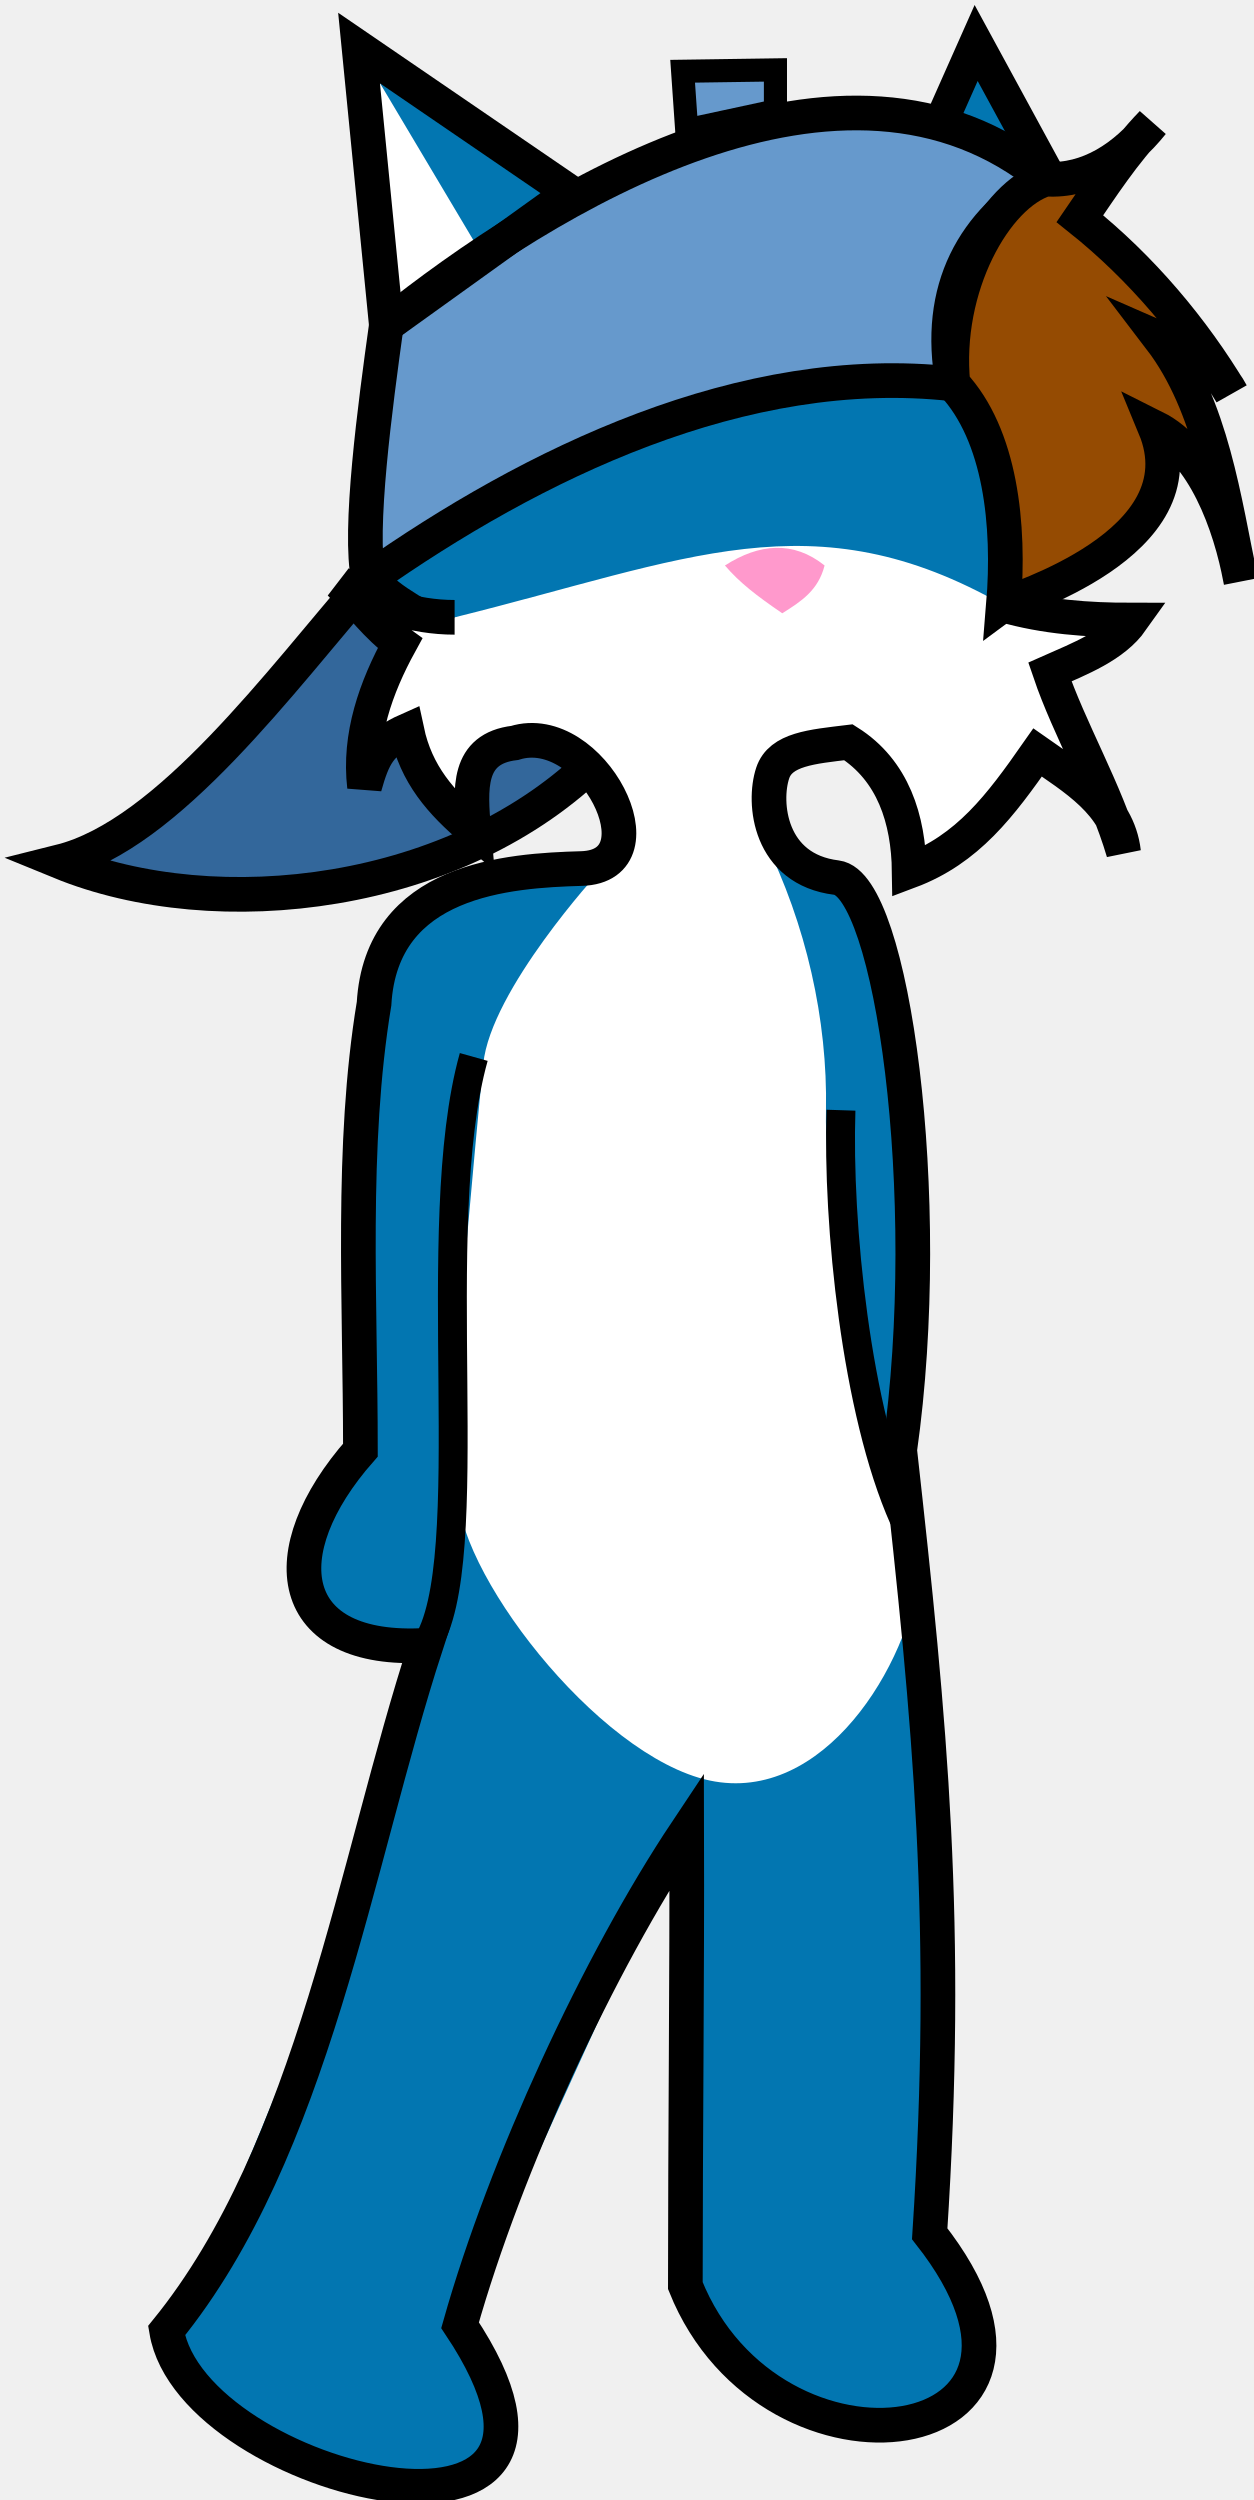
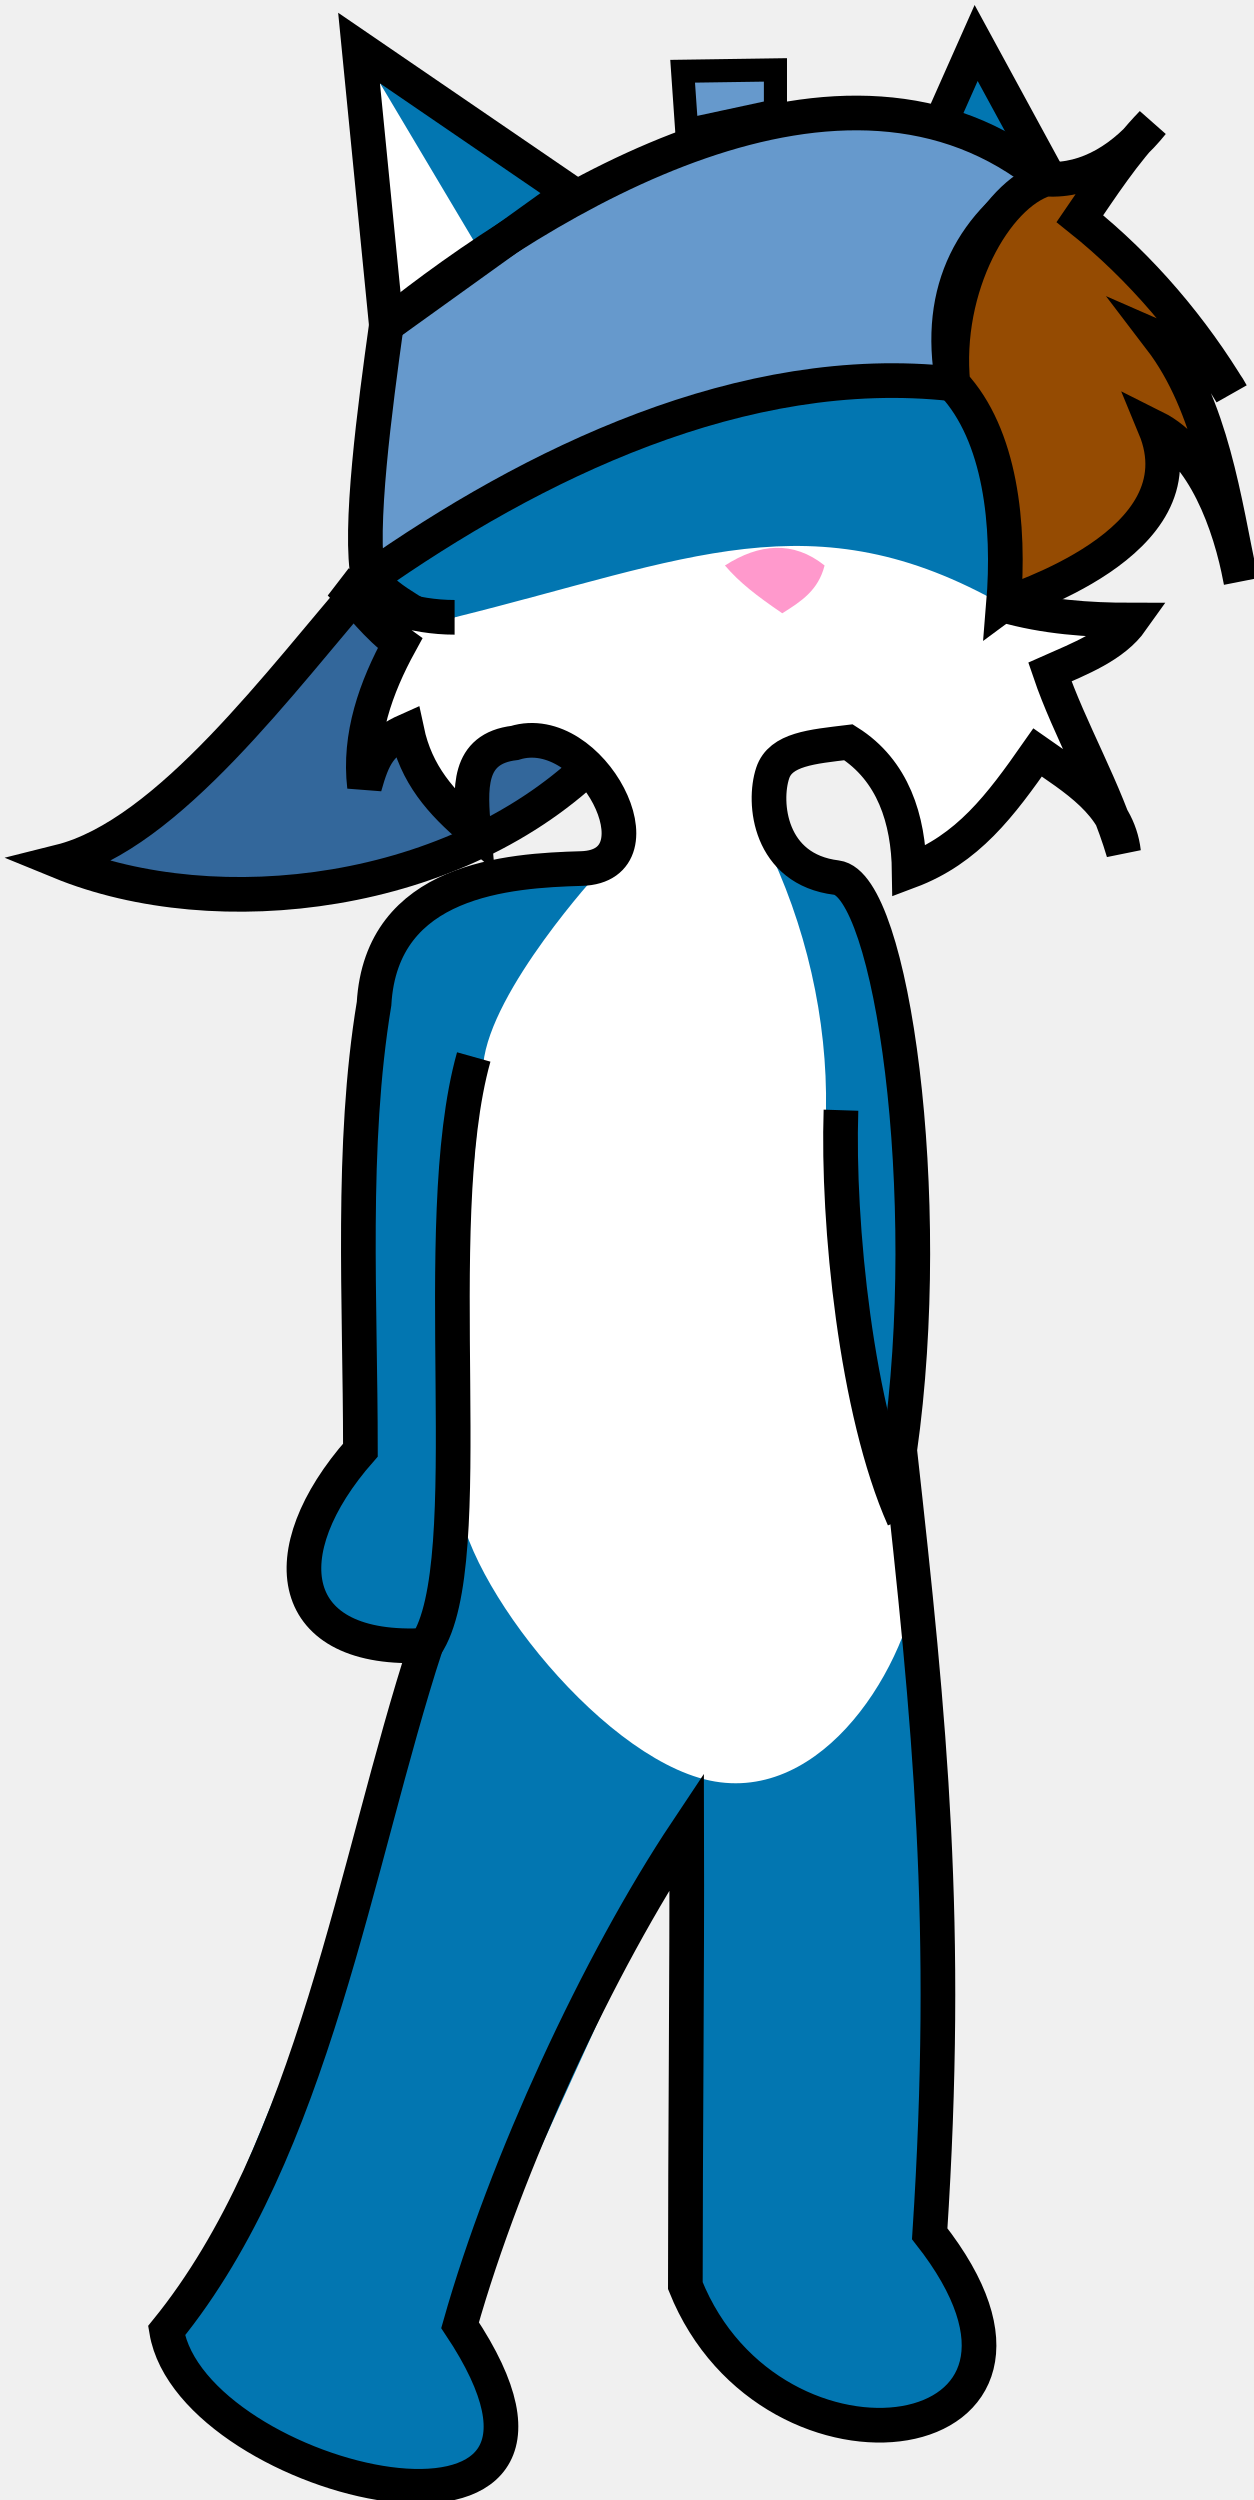
<svg xmlns="http://www.w3.org/2000/svg" width="43.392mm" height="86.519mm" viewBox="0 0 43.392 86.519" version="1.1" id="svg8">
  <defs id="defs2" />
  <g id="layer1" transform="translate(-76.57798,-103.3061)" style="display:inline" />
  <g id="layer3">
    <path style="fill:#33679b;fill-opacity:1;stroke:#000000;stroke-width:1.2;stroke-linecap:butt;stroke-linejoin:miter;stroke-miterlimit:4;stroke-dasharray:none;stroke-opacity:1" d="m 12.757,20.042 c -3.033,3.486 -6.929,8.843 -10.678,9.78 5.411,2.217 13.774,1.251 18.615,-3.591 -1.673,-3.037 -4.542,-5.822 -7.938,-6.189 z" id="path864" />
    <path style="fill:#ffffff;fill-opacity:1;stroke:none;stroke-width:1.2;stroke-linecap:butt;stroke-linejoin:miter;stroke-miterlimit:4;stroke-dasharray:none;stroke-opacity:1" d="M 13.371,11.254 12.426,1.663 19.749,6.671 Z" id="path866-4" />
    <path style="opacity:1;fill:#ffffff;fill-opacity:1;stroke:none;stroke-width:1.2;stroke-linecap:butt;stroke-linejoin:miter;stroke-miterlimit:4;stroke-dasharray:none;stroke-opacity:1" d="m 34.727,20.94 c 1.425,0.409 2.906,0.52 4.441,0.52 -0.631,0.892 -1.803,1.337 -2.835,1.795 0.68,2.001 1.919,4.085 2.551,6.237 -0.196,-1.699 -1.726,-2.567 -2.977,-3.449 -1.289,1.845 -2.413,3.35 -4.441,4.11 -0.024,-1.807 -0.562,-3.491 -2.102,-4.465 -1.267,0.154 -2.72,0.2 -2.622,1.063 0.225,1.997 1.707,3.473 3.168,4.548 1.636,2.807 2.474,10.093 1.226,18.886 0.124,9.51 1.737,16.424 1.039,27.12 5.989,7.622 -5.466,9.257 -8.457,1.795 0,-4.947 0.061,-10.809 0.047,-15.733 -3.052,4.578 -6.272,11.542 -7.843,17.103 6.067,9.1 -9.274,5.51 -10.158,0.189 5.089,-6.264 6.524,-16.185 8.977,-23.718 -4.857,0.286 -5.398,-3.203 -2.268,-6.756 0,-5.167 -0.342,-10.519 0.472,-15.45 0.255,-4.327 4.856,-2.933 7.182,-4.677 2.339,-1.754 0.344,-5.169 -2.315,-4.347 -1.654,0.195 -1.541,1.587 -1.417,3.024 -1.143,-0.968 -1.994,-1.936 -2.315,-3.449 -0.923,0.41 -1.164,0.86 -1.465,1.937 -0.206,-1.75 0.388,-3.43 1.228,-4.961 -0.815,-0.582 -1.342,-1.351 -2.079,-2.079 1.224,0.72 2.537,1.181 3.969,1.181 8.4,-4.994 13.806,-4.296 18.993,-0.425 z" id="path831-5" />
    <path style="fill:#0276b1;fill-opacity:1;stroke:none;stroke-width:1.2;stroke-linecap:butt;stroke-linejoin:miter;stroke-miterlimit:4;stroke-dasharray:none;stroke-opacity:1" d="m 32.459,4.655 1.323,-3.168 2.41,4.711 z" id="path868-9" />
    <path style="fill:#0276b1;fill-opacity:1;stroke:none;stroke-width:0.265px;stroke-linecap:butt;stroke-linejoin:miter;stroke-opacity:1" d="m 15.733,21.365 c 8.032,-1.989 12.406,-4.181 18.993,-0.425 4.457,-16.667 -22.644,-7.979 -21.296,-1.239 0.095,0.476 1.929,1.361 2.303,1.664" id="path845" />
    <path style="fill:#6699cc;fill-opacity:1;stroke:none;stroke-width:1.2;stroke-linecap:butt;stroke-linejoin:miter;stroke-miterlimit:4;stroke-dasharray:none;stroke-opacity:1" d="M 12.757,20.042 C 18.416,16.062 25.705,12.478 32.978,13.286 32.37,9.987 33.699,7.665 36.191,6.199 29.207,0.44 18.893,6.836 13.371,11.254 c -0.379,2.738 -0.978,7.15 -0.614,8.788 z" id="path833-7" />
    <path style="fill:#0276b1;fill-opacity:1;stroke:none;stroke-width:0.265px;stroke-linecap:butt;stroke-linejoin:miter;stroke-opacity:1" d="m 12.426,1.663 4.412,7.414 2.911,-2.406" id="path832" />
    <path style="fill:#0276b1;fill-opacity:1;stroke:none;stroke-width:0.265px;stroke-linecap:butt;stroke-linejoin:miter;stroke-opacity:1" d="m 16.725,36.815 c 0.26,-2.557 3.988,-6.623 3.988,-6.623 0,0 -4.511,-0.378 -5.88,1.069 -4.368,4.619 -2.36,18.925 -2.36,18.925 0,0 -2.406,2.615 -1.983,4.06 0.59,2.015 3.807,4.4 4.251,2.696 0.444,-1.704 1.287,-13.277 1.984,-20.127 z" id="path847" />
    <path style="fill:#0276b1;fill-opacity:1;stroke:none;stroke-width:0.265px;stroke-linecap:butt;stroke-linejoin:miter;stroke-opacity:1" d="m 27.061,29.256 c 0,0 2.289,4.408 2.043,9.165 -0.246,4.757 2.173,14.127 2.173,14.127 0,0 2.179,-16.525 -1.477,-21.956 -0.567,-0.843 -2.74,-1.336 -2.74,-1.336 z" id="path849" />
    <path style="fill:#0276b1;fill-opacity:1;stroke:none;stroke-width:0.265px;stroke-linecap:butt;stroke-linejoin:miter;stroke-opacity:1" d="m 26.447,29.067 c 1.452,2.918 2.197,6.225 2.138,9.354 -0.079,4.14 1.795,12.426 1.795,12.426 0.74,0.174 1.323,-11.953 1.323,-11.953 l -1.793,-7.594 c 0,0 -4.133,-3.578 -3.463,-2.232 z" id="path853" />
    <path style="fill:#0276b1;fill-opacity:1;stroke:none;stroke-width:0.265px;stroke-linecap:butt;stroke-linejoin:miter;stroke-opacity:1" d="m 15.875,51.178 c -0.528,2.533 4.33,9.158 8.315,10.347 3.986,1.189 7.056,-3.459 7.607,-6.898 0.551,-3.439 0.378,22.679 0.378,22.679 0,0 2.679,4.233 0.567,5.764 -2.112,1.531 -7.638,-0.211 -9.024,-3.969 -1.386,-3.758 0.472,-16.82 0.472,-16.82 l -8.268,18.19 c 0,0 2.808,4.177 0.331,5.764 -2.477,1.587 -11.649,-3.642 -10.489,-5.575 2.884,-4.806 7.654,-18.521 7.654,-18.521 0,0 2.984,-13.495 2.457,-10.961 z" id="path857" />
  </g>
  <g id="layer2">
    <path style="fill:none;fill-opacity:1;stroke:#000000;stroke-width:1.164;stroke-linecap:butt;stroke-linejoin:miter;stroke-miterlimit:4;stroke-dasharray:none;stroke-opacity:1" d="m 32.459,4.467 1.323,-2.979 2.41,4.431" id="path868" />
    <path style="opacity:1;fill:none;fill-opacity:1;stroke:#000000;stroke-width:1.2;stroke-linecap:butt;stroke-linejoin:miter;stroke-miterlimit:4;stroke-dasharray:none;stroke-opacity:1" d="m 34.727,20.94 c 1.425,0.409 2.906,0.52 4.441,0.52 -0.631,0.892 -1.803,1.337 -2.835,1.795 0.68,2.001 1.919,4.085 2.551,6.237 -0.196,-1.699 -1.726,-2.567 -2.977,-3.449 -1.289,1.845 -2.413,3.35 -4.441,4.11 -0.024,-1.807 -0.562,-3.491 -2.102,-4.465 -1.267,0.154 -2.348,0.239 -2.622,1.063 -0.343,1.028 -0.124,3.337 2.208,3.621 1.911,0.233 3.434,11.02 2.186,19.813 1.059,9.51 1.737,16.424 1.039,27.12 5.989,7.622 -5.466,9.257 -8.457,1.795 0,-4.947 0.061,-10.809 0.047,-15.733 -3.052,4.578 -6.272,11.542 -7.843,17.103 6.067,9.1 -9.274,5.51 -10.158,0.189 5.089,-6.264 6.524,-16.185 8.977,-23.718 -4.857,0.286 -5.398,-3.203 -2.268,-6.756 0,-5.167 -0.342,-10.519 0.472,-15.45 0.255,-4.327 4.655,-4.604 7.182,-4.677 2.922,-0.086 0.344,-5.169 -2.315,-4.347 -1.654,0.195 -1.541,1.587 -1.417,3.024 -1.143,-0.968 -1.994,-1.936 -2.315,-3.449 -0.923,0.41 -1.164,0.86 -1.465,1.937 -0.206,-1.75 0.388,-3.43 1.228,-4.961 -0.815,-0.582 -1.342,-1.351 -2.079,-2.079 1.224,0.72 2.537,1.181 3.969,1.181" id="path831" />
    <path style="fill:none;fill-opacity:1;stroke:#000000;stroke-width:1.2;stroke-linecap:butt;stroke-linejoin:miter;stroke-miterlimit:4;stroke-dasharray:none;stroke-opacity:1" d="M 12.757,20.042 C 18.416,16.062 25.705,12.478 32.978,13.286 32.37,9.987 33.699,7.665 36.191,6.199 29.207,0.44 18.893,6.836 13.371,11.254 c -0.379,2.738 -0.978,7.15 -0.614,8.788 z" id="path833" />
-     <path style="fill:#ff99cc;fill-opacity:1;stroke:none;stroke-width:0.265px;stroke-linecap:butt;stroke-linejoin:miter;stroke-opacity:1" d="m 25.088,19.57 c 1.19,-0.764 2.368,-0.865 3.449,0 -0.218,0.862 -0.81,1.244 -1.465,1.654 -0.888,-0.607 -1.474,-1.058 -1.984,-1.654 z" id="path852" />
-     <path style="fill:none;stroke:#000000;stroke-width:1;stroke-linecap:butt;stroke-linejoin:miter;stroke-miterlimit:4;stroke-dasharray:none;stroke-opacity:1" d="M 16.395,36.579 C 14.746,42.453 16.672,54.084 14.741,56.942" id="path856" />
-     <path style="fill:none;stroke:#000000;stroke-width:1;stroke-linecap:butt;stroke-linejoin:miter;stroke-miterlimit:4;stroke-dasharray:none;stroke-opacity:1" d="m 29.104,38.421 c -0.129,3.93 0.526,10.419 2.173,14.127" id="path858" />
+     <path style="fill:#ff99cc;fill-opacity:1;stroke:none;stroke-width:1;stroke-linecap:butt;stroke-linejoin:miter;stroke-opacity:1;stroke-miterlimit:4;stroke-dasharray:none" d="m 25.088,19.57 c 1.19,-0.764 2.368,-0.865 3.449,0 -0.218,0.862 -0.81,1.244 -1.465,1.654 -0.888,-0.607 -1.474,-1.058 -1.984,-1.654 z" id="path852" />
+     <path style="fill:none;stroke:#000000;stroke-width:1.2;stroke-linecap:butt;stroke-linejoin:miter;stroke-miterlimit:4;stroke-dasharray:none;stroke-opacity:1" d="M 16.395,36.579 C 14.746,42.453 16.672,54.084 14.741,56.942" id="path856" />
+     <path style="fill:none;stroke:#000000;stroke-width:1.2;stroke-linecap:butt;stroke-linejoin:miter;stroke-miterlimit:4;stroke-dasharray:none;stroke-opacity:1" d="m 29.104,38.421 c -0.129,3.93 0.526,10.419 2.173,14.127" id="path858" />
    <path style="fill:#954b02;fill-opacity:1;stroke:#000000;stroke-width:1.2;stroke-linecap:butt;stroke-linejoin:miter;stroke-miterlimit:4;stroke-dasharray:none;stroke-opacity:1" d="m 36.191,6.199 c 1.475,0.094 2.749,-0.767 3.685,-1.937 -0.985,1.014 -1.766,2.233 -2.504,3.307 2.134,1.702 3.912,3.827 5.244,6.048 -0.587,-1.102 -1.545,-1.491 -2.457,-1.89 1.783,2.335 2.199,5.603 2.786,8.389 C 42.575,18.1 41.656,15.64 39.971,14.798 c 1.672,4.036 -5.033,5.991 -5.244,6.142 0.232,-2.788 -0.103,-5.883 -1.748,-7.654 -0.337,-3.357 1.479,-6.56 3.213,-7.087 z" id="path860" />
    <path style="fill:none;fill-opacity:1;stroke:#000000;stroke-width:1.2;stroke-linecap:butt;stroke-linejoin:miter;stroke-miterlimit:4;stroke-dasharray:none;stroke-opacity:1" d="M 13.371,11.254 12.426,1.663 19.749,6.671 Z" id="path866" />
    <path style="fill:#6699cc;fill-opacity:1;stroke:#000000;stroke-width:0.8;stroke-linecap:butt;stroke-linejoin:miter;stroke-miterlimit:4;stroke-dasharray:none;stroke-opacity:1" d="M 23.765,4.498 23.624,2.466 26.836,2.419 V 3.836 Z" id="path870" />
  </g>
</svg>
